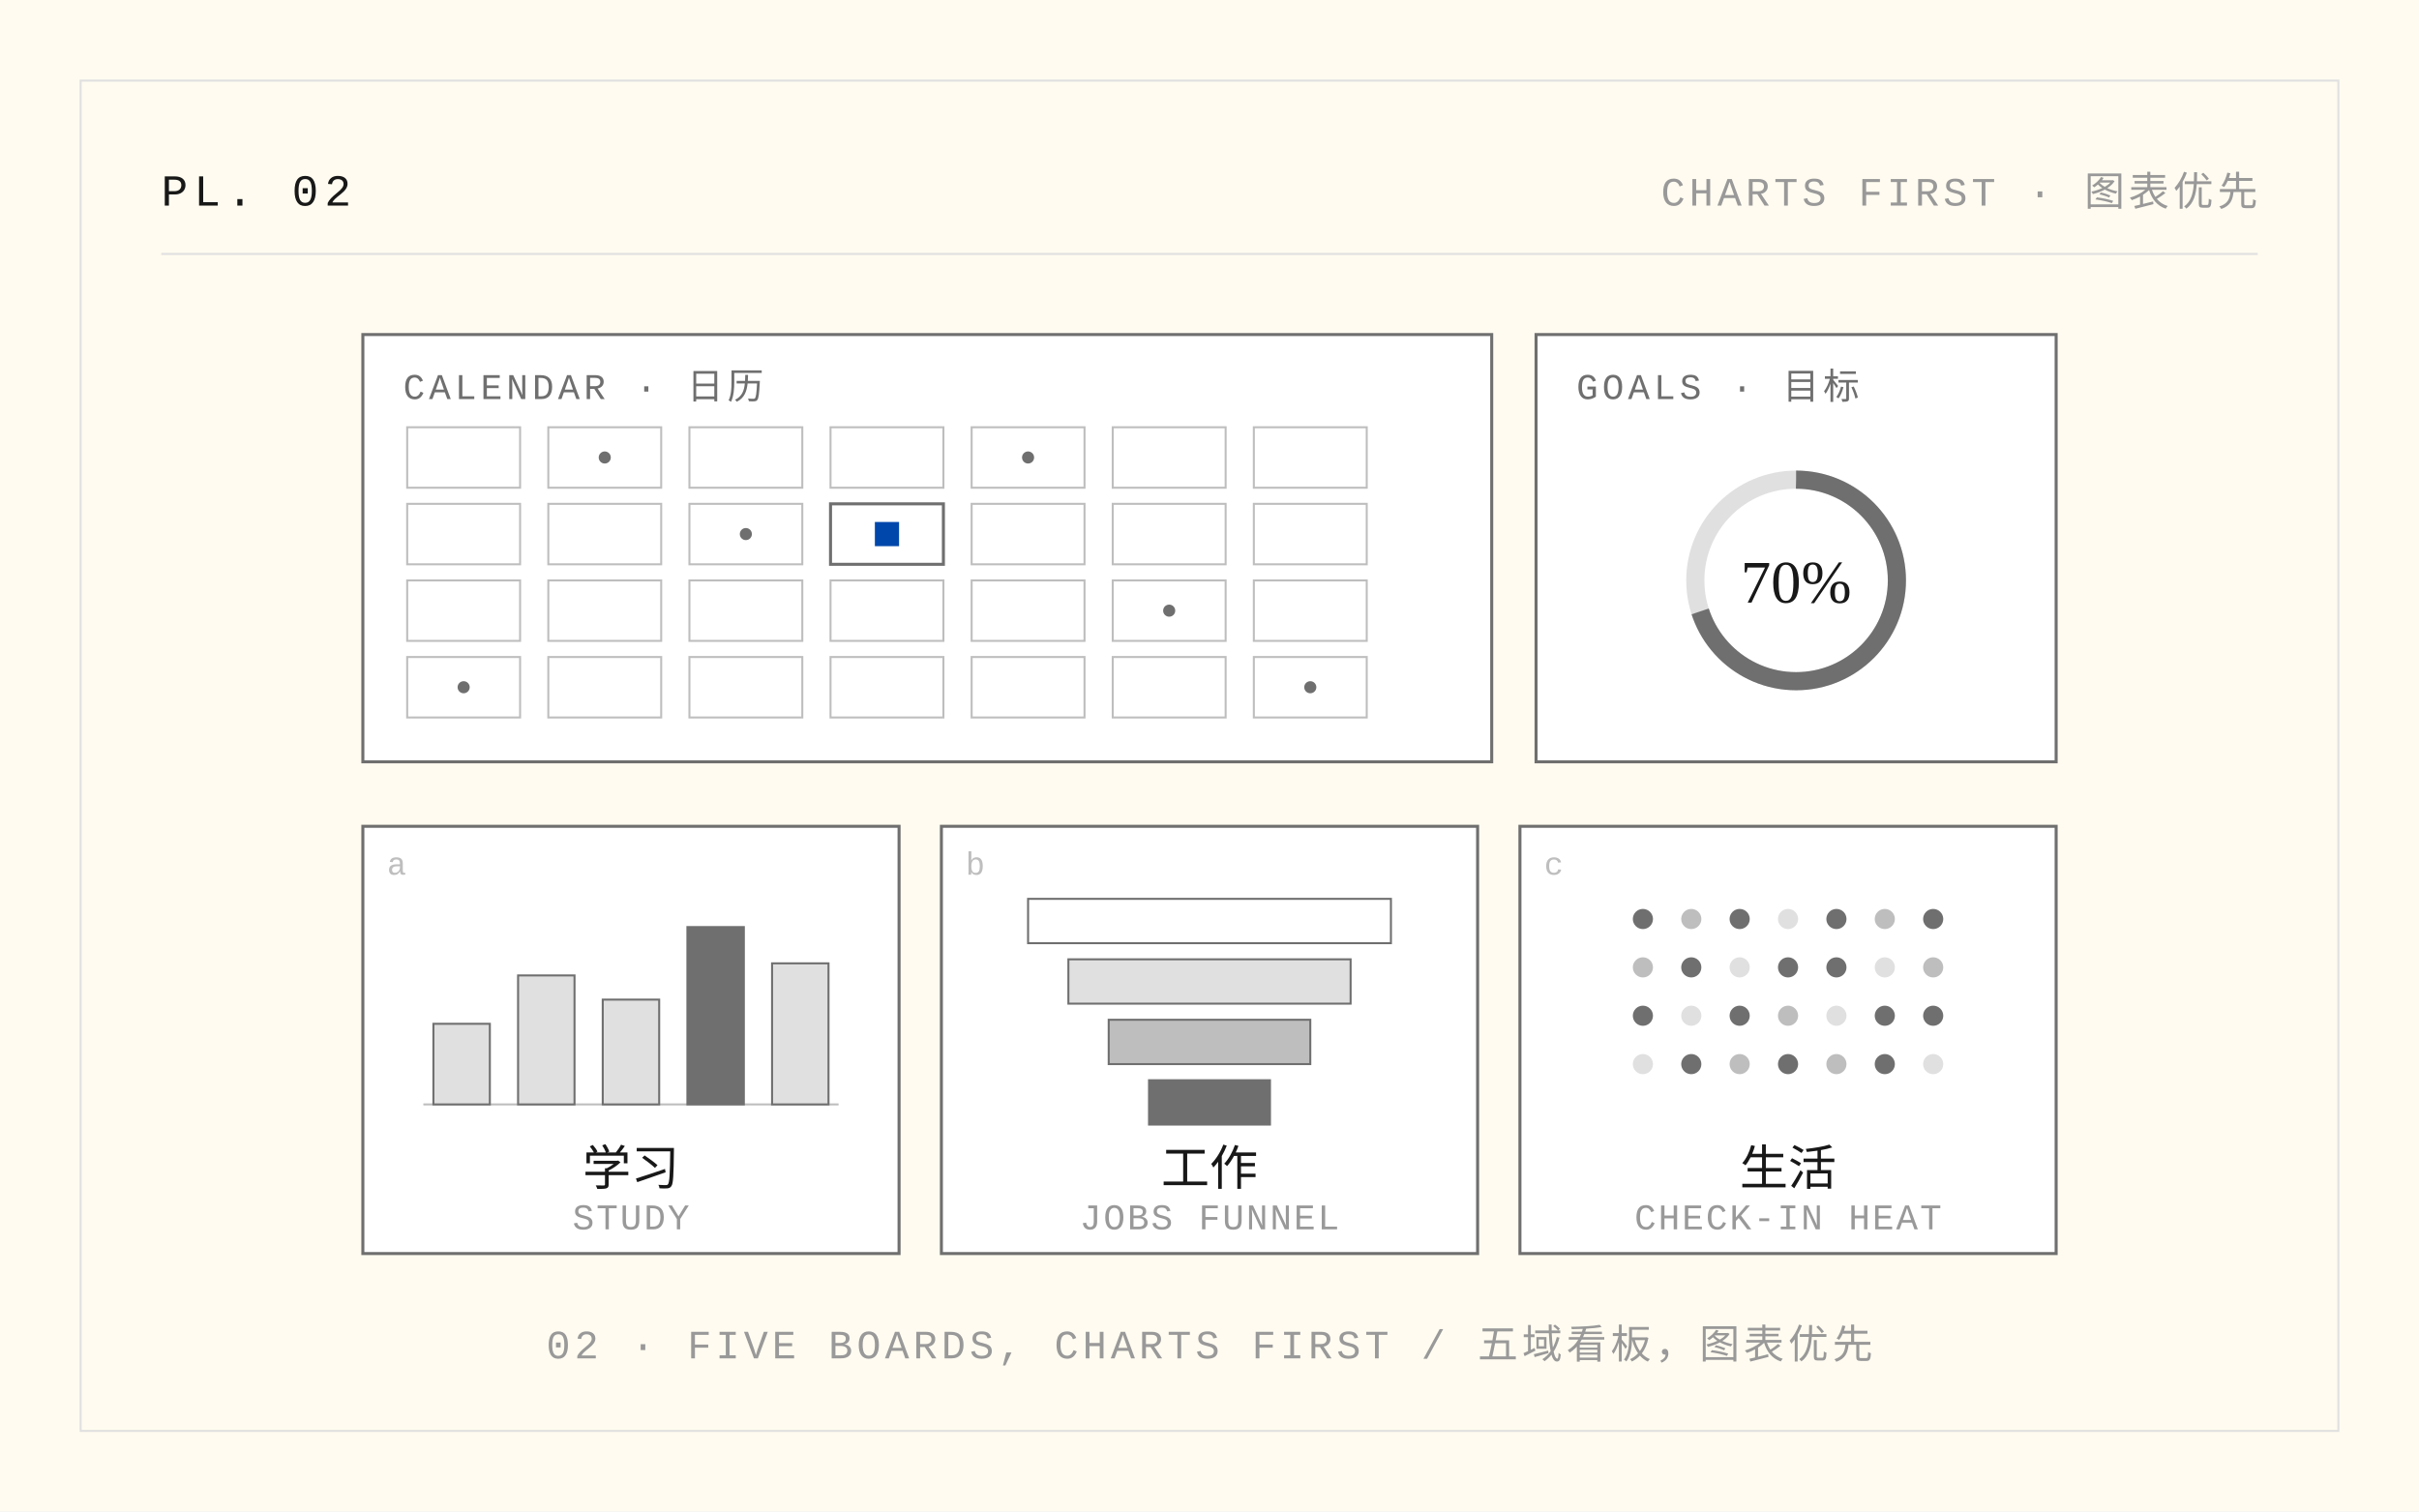
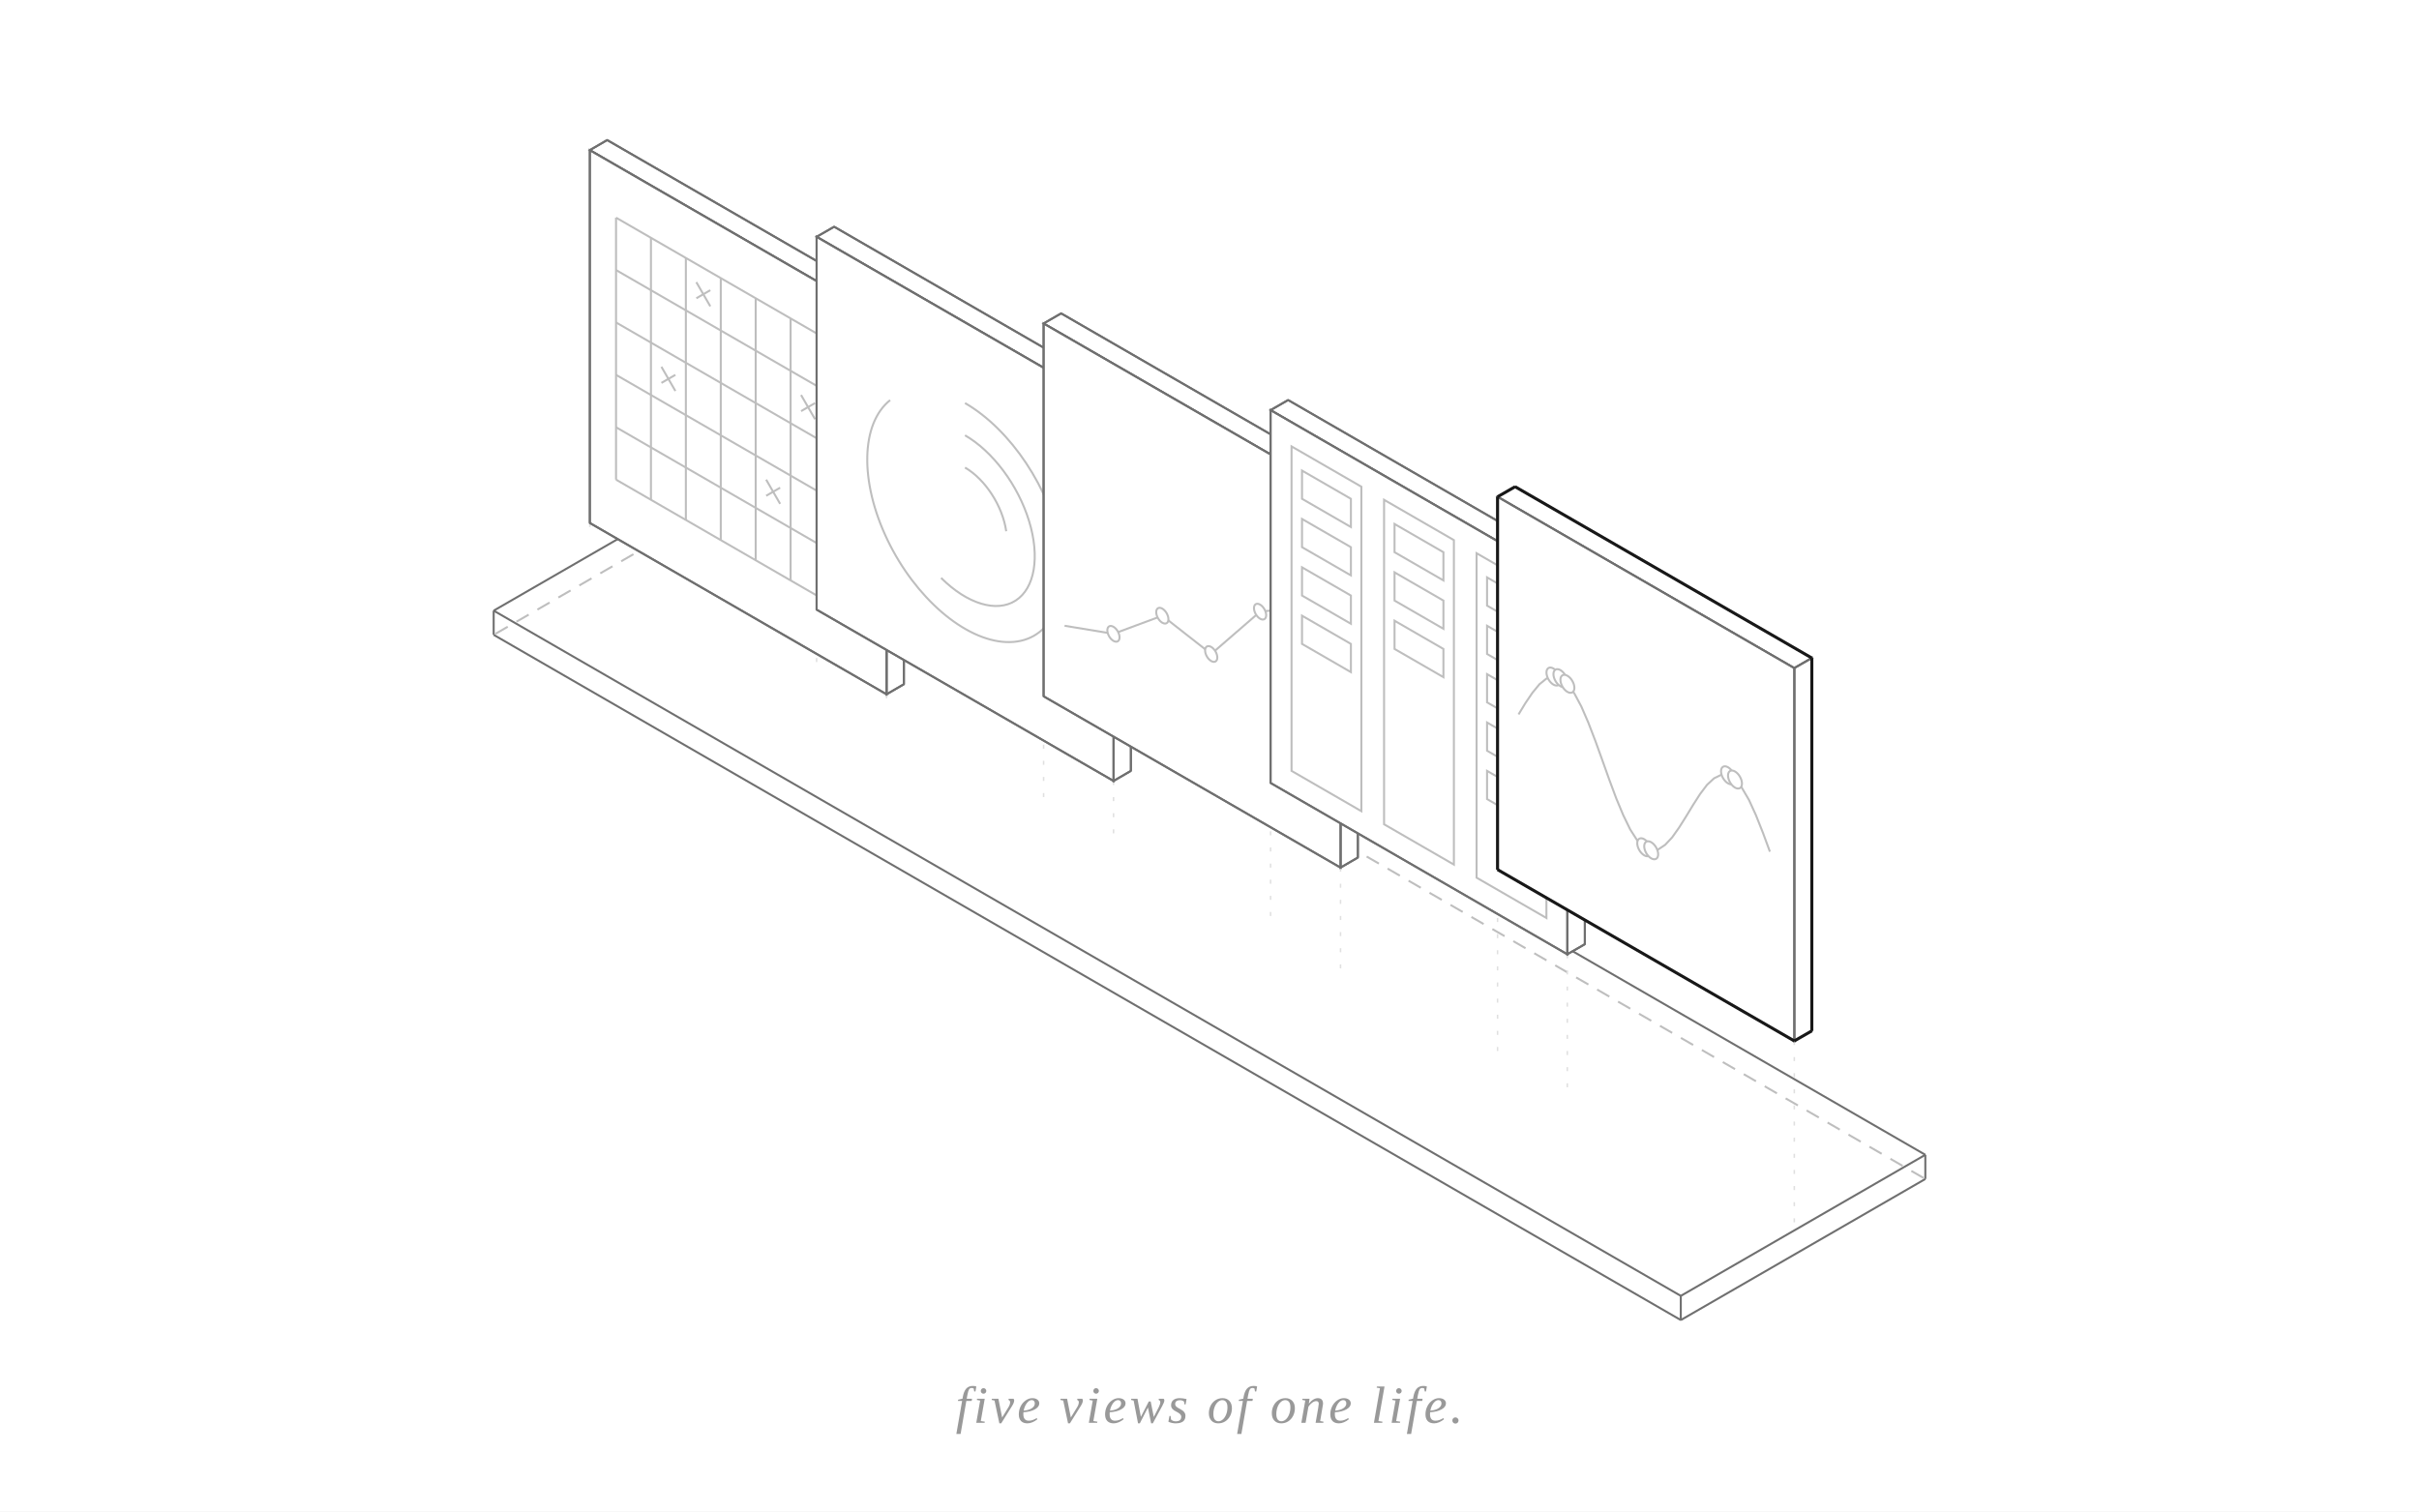
<svg xmlns="http://www.w3.org/2000/svg" viewBox="0 0 1200 750" width="1200" height="750" role="img">
-   <style>
-     line, rect, circle, path, polyline { vector-effect: non-scaling-stroke; }
-     .mono { font-family: 'SF Mono', Menlo, Consolas, 'Courier New', monospace; }
-     .serif { font-family: Georgia, 'Times New Roman', 'Songti SC', 'STSong', 'Noto Serif SC', 'SimSun', serif; }
-   </style>
-   <rect x="0" y="0" width="1200" height="750" fill="#FFFBF0" />
-   <rect x="40" y="40" width="1120" height="670" fill="none" stroke="#E0E0E0" stroke-width="1" />
-   <text class="mono" x="80" y="102" font-size="22" letter-spacing="3" fill="#181818">PL. 02</text>
-   <text class="mono" x="1120" y="102" font-size="20" letter-spacing="2" fill="#999999" text-anchor="end">CHARTS FIRST · 图表优先</text>
-   <line x1="80" y1="126" x2="1120" y2="126" stroke="#E0E0E0" stroke-width="1" />
-   <rect x="180" y="166" width="560" height="212" fill="#FFFFFF" stroke="#6F6F6F" stroke-width="1.5" />
-   <text class="mono" x="200" y="198" font-size="18" letter-spacing="2" fill="#6F6F6F">CALENDAR · 日历</text>
-   <g>
-     <rect x="202" y="212" width="56" height="30" fill="#FFFFFF" stroke="#BEBEBE" stroke-width="1" />
-     <rect x="272" y="212" width="56" height="30" fill="#FFFFFF" stroke="#BEBEBE" stroke-width="1" />
-     <rect x="342" y="212" width="56" height="30" fill="#FFFFFF" stroke="#BEBEBE" stroke-width="1" />
-     <rect x="412" y="212" width="56" height="30" fill="#FFFFFF" stroke="#BEBEBE" stroke-width="1" />
-     <rect x="482" y="212" width="56" height="30" fill="#FFFFFF" stroke="#BEBEBE" stroke-width="1" />
-     <rect x="552" y="212" width="56" height="30" fill="#FFFFFF" stroke="#BEBEBE" stroke-width="1" />
-     <rect x="622" y="212" width="56" height="30" fill="#FFFFFF" stroke="#BEBEBE" stroke-width="1" />
-     <rect x="202" y="250" width="56" height="30" fill="#FFFFFF" stroke="#BEBEBE" stroke-width="1" />
-     <rect x="272" y="250" width="56" height="30" fill="#FFFFFF" stroke="#BEBEBE" stroke-width="1" />
-     <rect x="342" y="250" width="56" height="30" fill="#FFFFFF" stroke="#BEBEBE" stroke-width="1" />
-     <rect x="412" y="250" width="56" height="30" fill="#FFFFFF" stroke="#6F6F6F" stroke-width="1.5" />
-     <rect x="482" y="250" width="56" height="30" fill="#FFFFFF" stroke="#BEBEBE" stroke-width="1" />
-     <rect x="552" y="250" width="56" height="30" fill="#FFFFFF" stroke="#BEBEBE" stroke-width="1" />
-     <rect x="622" y="250" width="56" height="30" fill="#FFFFFF" stroke="#BEBEBE" stroke-width="1" />
-     <rect x="202" y="288" width="56" height="30" fill="#FFFFFF" stroke="#BEBEBE" stroke-width="1" />
-     <rect x="272" y="288" width="56" height="30" fill="#FFFFFF" stroke="#BEBEBE" stroke-width="1" />
-     <rect x="342" y="288" width="56" height="30" fill="#FFFFFF" stroke="#BEBEBE" stroke-width="1" />
-     <rect x="412" y="288" width="56" height="30" fill="#FFFFFF" stroke="#BEBEBE" stroke-width="1" />
-     <rect x="482" y="288" width="56" height="30" fill="#FFFFFF" stroke="#BEBEBE" stroke-width="1" />
-     <rect x="552" y="288" width="56" height="30" fill="#FFFFFF" stroke="#BEBEBE" stroke-width="1" />
-     <rect x="622" y="288" width="56" height="30" fill="#FFFFFF" stroke="#BEBEBE" stroke-width="1" />
-     <rect x="202" y="326" width="56" height="30" fill="#FFFFFF" stroke="#BEBEBE" stroke-width="1" />
-     <rect x="272" y="326" width="56" height="30" fill="#FFFFFF" stroke="#BEBEBE" stroke-width="1" />
-     <rect x="342" y="326" width="56" height="30" fill="#FFFFFF" stroke="#BEBEBE" stroke-width="1" />
-     <rect x="412" y="326" width="56" height="30" fill="#FFFFFF" stroke="#BEBEBE" stroke-width="1" />
-     <rect x="482" y="326" width="56" height="30" fill="#FFFFFF" stroke="#BEBEBE" stroke-width="1" />
-     <rect x="552" y="326" width="56" height="30" fill="#FFFFFF" stroke="#BEBEBE" stroke-width="1" />
-     <rect x="622" y="326" width="56" height="30" fill="#FFFFFF" stroke="#BEBEBE" stroke-width="1" />
+   <style>line,rect,circle,ellipse,path,polyline,polygon{vector-effect:non-scaling-stroke}</style>
+   <rect x="0" y="0" width="1200" height="750" fill="#FFFFFF" />
+   <line x1="366.2" y1="245" x2="244.9" y2="315" fill="none" stroke="#BEBEBE" stroke-width="1" stroke-dasharray="7 5" />
+   <line x1="366.2" y1="245" x2="955.1" y2="585" fill="none" stroke="#BEBEBE" stroke-width="1" stroke-dasharray="7 5" />
+   <line x1="366.2" y1="245" x2="366.2" y2="233" fill="none" stroke="#BEBEBE" stroke-width="1" stroke-dasharray="7 5" />
+   <line x1="833.8" y1="655" x2="833.8" y2="643" fill="none" stroke="#6F6F6F" stroke-width="1" />
+   <line x1="955.1" y1="573" x2="833.8" y2="643" fill="none" stroke="#6F6F6F" stroke-width="1" />
+   <line x1="244.9" y1="303" x2="833.8" y2="643" fill="none" stroke="#6F6F6F" stroke-width="1" />
+   <line x1="955.1" y1="585" x2="833.8" y2="655" fill="none" stroke="#6F6F6F" stroke-width="1" />
+   <line x1="244.9" y1="315" x2="833.8" y2="655" fill="none" stroke="#6F6F6F" stroke-width="1" />
+   <line x1="366.2" y1="233" x2="955.1" y2="573" fill="none" stroke="#6F6F6F" stroke-width="1" />
+   <line x1="366.2" y1="233" x2="244.9" y2="303" fill="none" stroke="#6F6F6F" stroke-width="1" />
+   <line x1="955.1" y1="585" x2="955.1" y2="573" fill="none" stroke="#6F6F6F" stroke-width="1" />
+   <line x1="244.9" y1="315" x2="244.9" y2="303" fill="none" stroke="#6F6F6F" stroke-width="1" />
+   <line x1="292.6" y1="259.5" x2="292.6" y2="265.5" fill="none" stroke="#E0E0E0" stroke-width="0.75" stroke-dasharray="2 6" />
+   <line x1="439.8" y1="344.5" x2="439.8" y2="350.5" fill="none" stroke="#E0E0E0" stroke-width="0.75" stroke-dasharray="2 6" />
+   <line x1="405.1" y1="302.5" x2="405.1" y2="330.5" fill="none" stroke="#E0E0E0" stroke-width="0.75" stroke-dasharray="2 6" />
+   <line x1="552.4" y1="387.5" x2="552.4" y2="415.5" fill="none" stroke="#E0E0E0" stroke-width="0.75" stroke-dasharray="2 6" />
+   <line x1="517.7" y1="345.5" x2="517.7" y2="395.5" fill="none" stroke="#E0E0E0" stroke-width="0.75" stroke-dasharray="2 6" />
+   <line x1="665" y1="430.5" x2="665" y2="480.5" fill="none" stroke="#E0E0E0" stroke-width="0.75" stroke-dasharray="2 6" />
+   <line x1="630.3" y1="388.5" x2="630.3" y2="460.5" fill="none" stroke="#E0E0E0" stroke-width="0.75" stroke-dasharray="2 6" />
+   <line x1="777.5" y1="473.5" x2="777.5" y2="545.5" fill="none" stroke="#E0E0E0" stroke-width="0.75" stroke-dasharray="2 6" />
+   <line x1="742.9" y1="431.5" x2="742.9" y2="525.5" fill="none" stroke="#E0E0E0" stroke-width="0.75" stroke-dasharray="2 6" />
+   <line x1="890.1" y1="516.5" x2="890.1" y2="610.5" fill="none" stroke="#E0E0E0" stroke-width="0.75" stroke-dasharray="2 6" />
+   <polygon points="301.2,69.5 448.4,154.5 439.8,159.5 292.6,74.5" fill="#FFFFFF" stroke="#6F6F6F" stroke-width="1" />
+   <polygon points="448.4,339.5 439.8,344.5 439.8,159.5 448.4,154.5" fill="#FFFFFF" stroke="#6F6F6F" stroke-width="1" />
+   <polygon points="292.6,259.5 439.8,344.5 439.8,159.5 292.6,74.5" fill="#FFFFFF" stroke="#6F6F6F" stroke-width="1" />
+   <line x1="439.8" y1="344.5" x2="439.8" y2="159.5" fill="none" stroke="#6F6F6F" stroke-width="1" />
+   <line x1="448.4" y1="154.5" x2="439.8" y2="159.5" fill="none" stroke="#6F6F6F" stroke-width="1" />
+   <line x1="292.6" y1="74.5" x2="439.8" y2="159.5" fill="none" stroke="#6F6F6F" stroke-width="1" />
+   <line x1="448.4" y1="339.5" x2="439.8" y2="344.5" fill="none" stroke="#6F6F6F" stroke-width="1" />
+   <line x1="292.6" y1="259.5" x2="439.8" y2="344.5" fill="none" stroke="#6F6F6F" stroke-width="1" />
+   <line x1="301.2" y1="69.5" x2="448.4" y2="154.5" fill="none" stroke="#6F6F6F" stroke-width="1" />
+   <line x1="301.2" y1="69.5" x2="292.6" y2="74.5" fill="none" stroke="#6F6F6F" stroke-width="1" />
+   <line x1="448.4" y1="339.5" x2="448.4" y2="154.5" fill="none" stroke="#6F6F6F" stroke-width="1" />
+   <line x1="292.6" y1="259.5" x2="292.6" y2="74.5" fill="none" stroke="#6F6F6F" stroke-width="1" />
+   <g transform="matrix(0.866,0.5,0,1,303,92.5)">
+     <line x1="3" y1="14" x2="143" y2="14" fill="none" stroke="#BEBEBE" stroke-width="1" />
+     <line x1="3" y1="40" x2="143" y2="40" fill="none" stroke="#BEBEBE" stroke-width="1" />
+     <line x1="3" y1="66" x2="143" y2="66" fill="none" stroke="#BEBEBE" stroke-width="1" />
+     <line x1="3" y1="92" x2="143" y2="92" fill="none" stroke="#BEBEBE" stroke-width="1" />
+     <line x1="3" y1="118" x2="143" y2="118" fill="none" stroke="#BEBEBE" stroke-width="1" />
+     <line x1="3" y1="144" x2="143" y2="144" fill="none" stroke="#BEBEBE" stroke-width="1" />
+     <line x1="3" y1="14" x2="3" y2="144" fill="none" stroke="#BEBEBE" stroke-width="1" />
+     <line x1="23" y1="14" x2="23" y2="144" fill="none" stroke="#BEBEBE" stroke-width="1" />
+     <line x1="43" y1="14" x2="43" y2="144" fill="none" stroke="#BEBEBE" stroke-width="1" />
+     <line x1="63" y1="14" x2="63" y2="144" fill="none" stroke="#BEBEBE" stroke-width="1" />
+     <line x1="83" y1="14" x2="83" y2="144" fill="none" stroke="#BEBEBE" stroke-width="1" />
+     <line x1="103" y1="14" x2="103" y2="144" fill="none" stroke="#BEBEBE" stroke-width="1" />
+     <line x1="123" y1="14" x2="123" y2="144" fill="none" stroke="#BEBEBE" stroke-width="1" />
+     <line x1="143" y1="14" x2="143" y2="144" fill="none" stroke="#BEBEBE" stroke-width="1" />
+     <path d="M 49 23 L 57 31 M 49 31 L 57 23" fill="none" stroke="#BEBEBE" stroke-width="1" />
+     <path d="M 109 49 L 117 57 M 109 57 L 117 49" fill="none" stroke="#BEBEBE" stroke-width="1" />
+     <path d="M 29 75 L 37 83 M 29 83 L 37 75" fill="none" stroke="#BEBEBE" stroke-width="1" />
+     <path d="M 89 101 L 97 109 M 89 109 L 97 101" fill="none" stroke="#BEBEBE" stroke-width="1" />
  </g>
-   <circle cx="300" cy="227" r="3" fill="#6F6F6F" />
-   <circle cx="510" cy="227" r="3" fill="#6F6F6F" />
-   <circle cx="370" cy="265" r="3" fill="#6F6F6F" />
-   <rect x="434" y="259" width="12" height="12" fill="#0047AB" />
-   <circle cx="580" cy="303" r="3" fill="#6F6F6F" />
-   <circle cx="230" cy="341" r="3" fill="#6F6F6F" />
-   <circle cx="650" cy="341" r="3" fill="#6F6F6F" />
-   <rect x="762" y="166" width="258" height="212" fill="#FFFFFF" stroke="#6F6F6F" stroke-width="1.5" />
-   <text class="mono" x="782" y="198" font-size="18" letter-spacing="2" fill="#6F6F6F">GOALS · 目标</text>
-   <circle cx="891" cy="288" r="50" fill="none" stroke="#E0E0E0" stroke-width="9" style="vector-effect:none" />
-   <circle cx="891" cy="288" r="50" fill="none" stroke="#6F6F6F" stroke-width="9" style="vector-effect:none" stroke-dasharray="220 314" transform="rotate(-90 891 288)" />
-   <text class="serif" x="891" y="299" font-size="30" fill="#181818" text-anchor="middle">70%</text>
-   <rect x="180" y="410" width="266" height="212" fill="#FFFFFF" stroke="#6F6F6F" stroke-width="1.5" />
-   <text class="mono" x="192" y="434" font-size="16" fill="#BEBEBE">a</text>
-   <line x1="210" y1="548" x2="416" y2="548" stroke="#BEBEBE" stroke-width="1" />
-   <rect x="215" y="508" width="28" height="40" fill="#E0E0E0" stroke="#6F6F6F" stroke-width="1" />
-   <rect x="257" y="484" width="28" height="64" fill="#E0E0E0" stroke="#6F6F6F" stroke-width="1" />
-   <rect x="299" y="496" width="28" height="52" fill="#E0E0E0" stroke="#6F6F6F" stroke-width="1" />
-   <rect x="341" y="460" width="28" height="88" fill="#6F6F6F" stroke="#6F6F6F" stroke-width="1" />
-   <rect x="383" y="478" width="28" height="70" fill="#E0E0E0" stroke="#6F6F6F" stroke-width="1" />
-   <text class="serif" x="313" y="588" font-size="24" fill="#181818" text-anchor="middle">学习</text>
-   <text class="mono" x="313" y="610" font-size="18" letter-spacing="1" fill="#999999" text-anchor="middle">STUDY</text>
-   <rect x="467" y="410" width="266" height="212" fill="#FFFFFF" stroke="#6F6F6F" stroke-width="1.5" />
-   <text class="mono" x="479" y="434" font-size="16" fill="#BEBEBE">b</text>
-   <rect x="510" y="446" width="180" height="22" fill="#FFFFFF" stroke="#6F6F6F" stroke-width="1" />
-   <rect x="530" y="476" width="140" height="22" fill="#E0E0E0" stroke="#6F6F6F" stroke-width="1" />
-   <rect x="550" y="506" width="100" height="22" fill="#BEBEBE" stroke="#6F6F6F" stroke-width="1" />
-   <rect x="570" y="536" width="60" height="22" fill="#6F6F6F" stroke="#6F6F6F" stroke-width="1" />
-   <text class="serif" x="600" y="588" font-size="24" fill="#181818" text-anchor="middle">工作</text>
-   <text class="mono" x="600" y="610" font-size="18" letter-spacing="1" fill="#999999" text-anchor="middle">JOBS FUNNEL</text>
-   <rect x="754" y="410" width="266" height="212" fill="#FFFFFF" stroke="#6F6F6F" stroke-width="1.5" />
-   <text class="mono" x="766" y="434" font-size="16" fill="#BEBEBE">c</text>
-   <g>
-     <circle cx="815" cy="456" r="5" fill="#6F6F6F" />
-     <circle cx="839" cy="456" r="5" fill="#BEBEBE" />
-     <circle cx="863" cy="456" r="5" fill="#6F6F6F" />
-     <circle cx="887" cy="456" r="5" fill="#E0E0E0" />
-     <circle cx="911" cy="456" r="5" fill="#6F6F6F" />
-     <circle cx="935" cy="456" r="5" fill="#BEBEBE" />
-     <circle cx="959" cy="456" r="5" fill="#6F6F6F" />
-     <circle cx="815" cy="480" r="5" fill="#BEBEBE" />
-     <circle cx="839" cy="480" r="5" fill="#6F6F6F" />
-     <circle cx="863" cy="480" r="5" fill="#E0E0E0" />
-     <circle cx="887" cy="480" r="5" fill="#6F6F6F" />
-     <circle cx="911" cy="480" r="5" fill="#6F6F6F" />
-     <circle cx="935" cy="480" r="5" fill="#E0E0E0" />
-     <circle cx="959" cy="480" r="5" fill="#BEBEBE" />
-     <circle cx="815" cy="504" r="5" fill="#6F6F6F" />
-     <circle cx="839" cy="504" r="5" fill="#E0E0E0" />
-     <circle cx="863" cy="504" r="5" fill="#6F6F6F" />
-     <circle cx="887" cy="504" r="5" fill="#BEBEBE" />
-     <circle cx="911" cy="504" r="5" fill="#E0E0E0" />
-     <circle cx="935" cy="504" r="5" fill="#6F6F6F" />
-     <circle cx="959" cy="504" r="5" fill="#6F6F6F" />
-     <circle cx="815" cy="528" r="5" fill="#E0E0E0" />
-     <circle cx="839" cy="528" r="5" fill="#6F6F6F" />
-     <circle cx="863" cy="528" r="5" fill="#BEBEBE" />
-     <circle cx="887" cy="528" r="5" fill="#6F6F6F" />
-     <circle cx="911" cy="528" r="5" fill="#BEBEBE" />
-     <circle cx="935" cy="528" r="5" fill="#6F6F6F" />
-     <circle cx="959" cy="528" r="5" fill="#E0E0E0" />
+   <polygon points="413.8,112.5 561,197.5 552.4,202.5 405.1,117.5" fill="#FFFFFF" stroke="#6F6F6F" stroke-width="1" />
+   <polygon points="561,382.5 552.4,387.5 552.4,202.5 561,197.5" fill="#FFFFFF" stroke="#6F6F6F" stroke-width="1" />
+   <polygon points="405.1,302.5 552.4,387.5 552.4,202.5 405.1,117.5" fill="#FFFFFF" stroke="#6F6F6F" stroke-width="1" />
+   <line x1="552.4" y1="387.5" x2="552.4" y2="202.5" fill="none" stroke="#6F6F6F" stroke-width="1" />
+   <line x1="561" y1="197.5" x2="552.4" y2="202.5" fill="none" stroke="#6F6F6F" stroke-width="1" />
+   <line x1="405.1" y1="117.5" x2="552.4" y2="202.5" fill="none" stroke="#6F6F6F" stroke-width="1" />
+   <line x1="561" y1="382.5" x2="552.4" y2="387.5" fill="none" stroke="#6F6F6F" stroke-width="1" />
+   <line x1="405.1" y1="302.5" x2="552.4" y2="387.5" fill="none" stroke="#6F6F6F" stroke-width="1" />
+   <line x1="413.8" y1="112.5" x2="561" y2="197.5" fill="none" stroke="#6F6F6F" stroke-width="1" />
+   <line x1="413.8" y1="112.5" x2="405.1" y2="117.5" fill="none" stroke="#6F6F6F" stroke-width="1" />
+   <line x1="561" y1="382.5" x2="561" y2="197.5" fill="none" stroke="#6F6F6F" stroke-width="1" />
+   <line x1="405.1" y1="302.5" x2="405.1" y2="117.5" fill="none" stroke="#6F6F6F" stroke-width="1" />
+   <g transform="matrix(0.866,0.5,0,1,415.5,135.5)">
+     <path d="M 73.0 60.0 A 24 24 0 0 1 96.6 79.8" fill="none" stroke="#BEBEBE" stroke-width="1" />
+     <path d="M 73.0 44.0 A 40 40 0 1 1 59.3 121.6" fill="none" stroke="#BEBEBE" stroke-width="1" />
+     <path d="M 73.0 28.0 A 56 56 0 1 1 30.1 48.0" fill="none" stroke="#BEBEBE" stroke-width="1" />
  </g>
-   <text class="serif" x="887" y="588" font-size="24" fill="#181818" text-anchor="middle">生活</text>
-   <text class="mono" x="887" y="610" font-size="18" letter-spacing="1" fill="#999999" text-anchor="middle">CHECK-IN HEAT</text>
-   <text class="mono" x="600" y="674" font-size="20" letter-spacing="2" fill="#999999" text-anchor="middle">02 · FIVE BOARDS, CHARTS FIRST / 五域看板，图表优先</text>
+   <polygon points="526.4,155.5 673.6,240.5 665,245.5 517.7,160.5" fill="#FFFFFF" stroke="#6F6F6F" stroke-width="1" />
+   <polygon points="673.6,425.5 665,430.5 665,245.5 673.6,240.5" fill="#FFFFFF" stroke="#6F6F6F" stroke-width="1" />
+   <polygon points="517.7,345.5 665,430.5 665,245.5 517.7,160.5" fill="#FFFFFF" stroke="#6F6F6F" stroke-width="1" />
+   <line x1="665" y1="430.5" x2="665" y2="245.5" fill="none" stroke="#6F6F6F" stroke-width="1" />
+   <line x1="673.6" y1="240.5" x2="665" y2="245.5" fill="none" stroke="#6F6F6F" stroke-width="1" />
+   <line x1="517.7" y1="160.5" x2="665" y2="245.5" fill="none" stroke="#6F6F6F" stroke-width="1" />
+   <line x1="673.6" y1="425.5" x2="665" y2="430.5" fill="none" stroke="#6F6F6F" stroke-width="1" />
+   <line x1="517.7" y1="345.5" x2="665" y2="430.5" fill="none" stroke="#6F6F6F" stroke-width="1" />
+   <line x1="526.4" y1="155.5" x2="673.6" y2="240.5" fill="none" stroke="#6F6F6F" stroke-width="1" />
+   <line x1="526.4" y1="155.5" x2="517.7" y2="160.5" fill="none" stroke="#6F6F6F" stroke-width="1" />
+   <line x1="673.6" y1="425.5" x2="673.6" y2="240.5" fill="none" stroke="#6F6F6F" stroke-width="1" />
+   <line x1="517.7" y1="345.5" x2="517.7" y2="160.5" fill="none" stroke="#6F6F6F" stroke-width="1" />
+   <g transform="matrix(0.866,0.5,0,1,528.1,178.5)">
+     <polyline points="0,132 28,122 56,99 84,104 112,69 146,49" fill="none" stroke="#BEBEBE" stroke-width="1" />
+     <circle cx="28" cy="122" r="3.5" fill="#FFFFFF" stroke="#BEBEBE" stroke-width="1" />
+     <circle cx="56" cy="99" r="3.5" fill="#FFFFFF" stroke="#BEBEBE" stroke-width="1" />
+     <circle cx="84" cy="104" r="3.5" fill="#FFFFFF" stroke="#BEBEBE" stroke-width="1" />
+     <circle cx="112" cy="69" r="3.5" fill="#FFFFFF" stroke="#BEBEBE" stroke-width="1" />
+     <circle cx="146" cy="49" r="3.5" fill="#FFFFFF" stroke="#BEBEBE" stroke-width="1" />
+   </g>
+   <polygon points="639,198.5 786.2,283.5 777.5,288.5 630.3,203.5" fill="#FFFFFF" stroke="#6F6F6F" stroke-width="1" />
+   <polygon points="786.2,468.5 777.5,473.5 777.5,288.5 786.2,283.5" fill="#FFFFFF" stroke="#6F6F6F" stroke-width="1" />
+   <polygon points="630.3,388.5 777.5,473.5 777.5,288.5 630.3,203.5" fill="#FFFFFF" stroke="#6F6F6F" stroke-width="1" />
+   <line x1="777.5" y1="473.5" x2="777.5" y2="288.5" fill="none" stroke="#6F6F6F" stroke-width="1" />
+   <line x1="786.2" y1="283.5" x2="777.5" y2="288.5" fill="none" stroke="#6F6F6F" stroke-width="1" />
+   <line x1="630.3" y1="203.5" x2="777.5" y2="288.5" fill="none" stroke="#6F6F6F" stroke-width="1" />
+   <line x1="786.2" y1="468.5" x2="777.5" y2="473.5" fill="none" stroke="#6F6F6F" stroke-width="1" />
+   <line x1="630.3" y1="388.5" x2="777.5" y2="473.5" fill="none" stroke="#6F6F6F" stroke-width="1" />
+   <line x1="639" y1="198.5" x2="786.2" y2="283.5" fill="none" stroke="#6F6F6F" stroke-width="1" />
+   <line x1="639" y1="198.5" x2="630.3" y2="203.5" fill="none" stroke="#6F6F6F" stroke-width="1" />
+   <line x1="786.2" y1="468.5" x2="786.2" y2="283.5" fill="none" stroke="#6F6F6F" stroke-width="1" />
+   <line x1="630.3" y1="388.5" x2="630.3" y2="203.5" fill="none" stroke="#6F6F6F" stroke-width="1" />
+   <g transform="matrix(0.866,0.5,0,1,640.7,221.5)">
+     <rect x="0" y="0" width="40" height="161" fill="none" stroke="#BEBEBE" stroke-width="1" />
+     <rect x="6" y="9" width="28" height="14" fill="none" stroke="#BEBEBE" stroke-width="1" />
+     <rect x="6" y="33" width="28" height="14" fill="none" stroke="#BEBEBE" stroke-width="1" />
+     <rect x="6" y="57" width="28" height="14" fill="none" stroke="#BEBEBE" stroke-width="1" />
+     <rect x="6" y="81" width="28" height="14" fill="none" stroke="#BEBEBE" stroke-width="1" />
+     <rect x="53" y="0" width="40" height="161" fill="none" stroke="#BEBEBE" stroke-width="1" />
+     <rect x="59" y="9" width="28" height="14" fill="none" stroke="#BEBEBE" stroke-width="1" />
+     <rect x="59" y="33" width="28" height="14" fill="none" stroke="#BEBEBE" stroke-width="1" />
+     <rect x="59" y="57" width="28" height="14" fill="none" stroke="#BEBEBE" stroke-width="1" />
+     <rect x="106" y="0" width="40" height="161" fill="none" stroke="#BEBEBE" stroke-width="1" />
+     <rect x="112" y="9" width="28" height="14" fill="none" stroke="#BEBEBE" stroke-width="1" />
+     <rect x="112" y="33" width="28" height="14" fill="none" stroke="#BEBEBE" stroke-width="1" />
+     <rect x="112" y="57" width="28" height="14" fill="none" stroke="#BEBEBE" stroke-width="1" />
+     <rect x="112" y="81" width="28" height="14" fill="none" stroke="#BEBEBE" stroke-width="1" />
+     <rect x="112" y="105" width="28" height="14" fill="none" stroke="#BEBEBE" stroke-width="1" />
+   </g>
+   <polygon points="751.6,241.5 898.8,326.5 890.1,331.5 742.9,246.5" fill="#FFFFFF" stroke="#6F6F6F" stroke-width="1" />
+   <polygon points="898.8,511.5 890.1,516.5 890.1,331.5 898.8,326.5" fill="#FFFFFF" stroke="#6F6F6F" stroke-width="1" />
+   <polygon points="742.9,431.5 890.1,516.5 890.1,331.5 742.9,246.5" fill="#FFFFFF" stroke="#6F6F6F" stroke-width="1" />
+   <line x1="890.1" y1="516.5" x2="890.1" y2="331.5" fill="none" stroke="#6F6F6F" stroke-width="1" />
+   <line x1="898.8" y1="326.5" x2="890.1" y2="331.5" fill="none" stroke="#6F6F6F" stroke-width="1" />
+   <line x1="742.9" y1="246.5" x2="890.1" y2="331.5" fill="none" stroke="#6F6F6F" stroke-width="1" />
+   <line x1="898.8" y1="511.5" x2="890.1" y2="516.5" fill="none" stroke="#181818" stroke-width="1.5" />
+   <line x1="742.9" y1="431.5" x2="890.1" y2="516.5" fill="none" stroke="#181818" stroke-width="1.5" />
+   <line x1="751.6" y1="241.5" x2="898.8" y2="326.5" fill="none" stroke="#181818" stroke-width="1.5" />
+   <line x1="751.6" y1="241.5" x2="742.9" y2="246.5" fill="none" stroke="#181818" stroke-width="1.5" />
+   <line x1="898.8" y1="511.5" x2="898.8" y2="326.5" fill="none" stroke="#181818" stroke-width="1.5" />
+   <line x1="742.9" y1="431.5" x2="742.9" y2="246.5" fill="none" stroke="#181818" stroke-width="1.5" />
+   <g transform="matrix(0.866,0.5,0,1,753.3,264.5)">
+     <path d="M 0 90 L 0 90.0 L 4 82.3 L 8 75.2 L 12 69.0 L 16 64.2 L 20 61.2 L 24 60.0 L 28 60.8 L 32 63.6 L 36 68.1 L 40 74.1 L 44 81.1 L 48 88.7 L 52 96.4 L 56 103.7 L 60 110.0 L 64 115.1 L 68 118.5 L 72 119.9 L 76 119.4 L 80 117.0 L 84 112.7 L 88 107.0 L 92 100.1 L 96 92.6 L 100 84.9 L 104 77.5 L 108 70.9 L 112 65.7 L 116 62.0 L 120 60.2 L 124 60.3 L 128 62.5 L 132 66.4 L 136 72.0 L 140 78.7 L 144 86.1" fill="none" stroke="#BEBEBE" stroke-width="1" />
+     <circle cx="20" cy="61.2" r="4" fill="#FFFFFF" stroke="#BEBEBE" stroke-width="1" />
+     <circle cx="24" cy="60.0" r="4" fill="#FFFFFF" stroke="#BEBEBE" stroke-width="1" />
+     <circle cx="28" cy="60.8" r="4" fill="#FFFFFF" stroke="#BEBEBE" stroke-width="1" />
+     <circle cx="72" cy="119.9" r="4" fill="#FFFFFF" stroke="#BEBEBE" stroke-width="1" />
+     <circle cx="76" cy="119.4" r="4" fill="#FFFFFF" stroke="#BEBEBE" stroke-width="1" />
+     <circle cx="120" cy="60.2" r="4" fill="#FFFFFF" stroke="#BEBEBE" stroke-width="1" />
+     <circle cx="124" cy="60.3" r="4" fill="#FFFFFF" stroke="#BEBEBE" stroke-width="1" />
+   </g>
+   <text x="600" y="706" text-anchor="middle" font-family="Garamond, 'EB Garamond', Georgia, 'Times New Roman', serif" font-style="italic" font-size="26" letter-spacing="1.5" fill="#999999">five views of one life.</text>
</svg>
